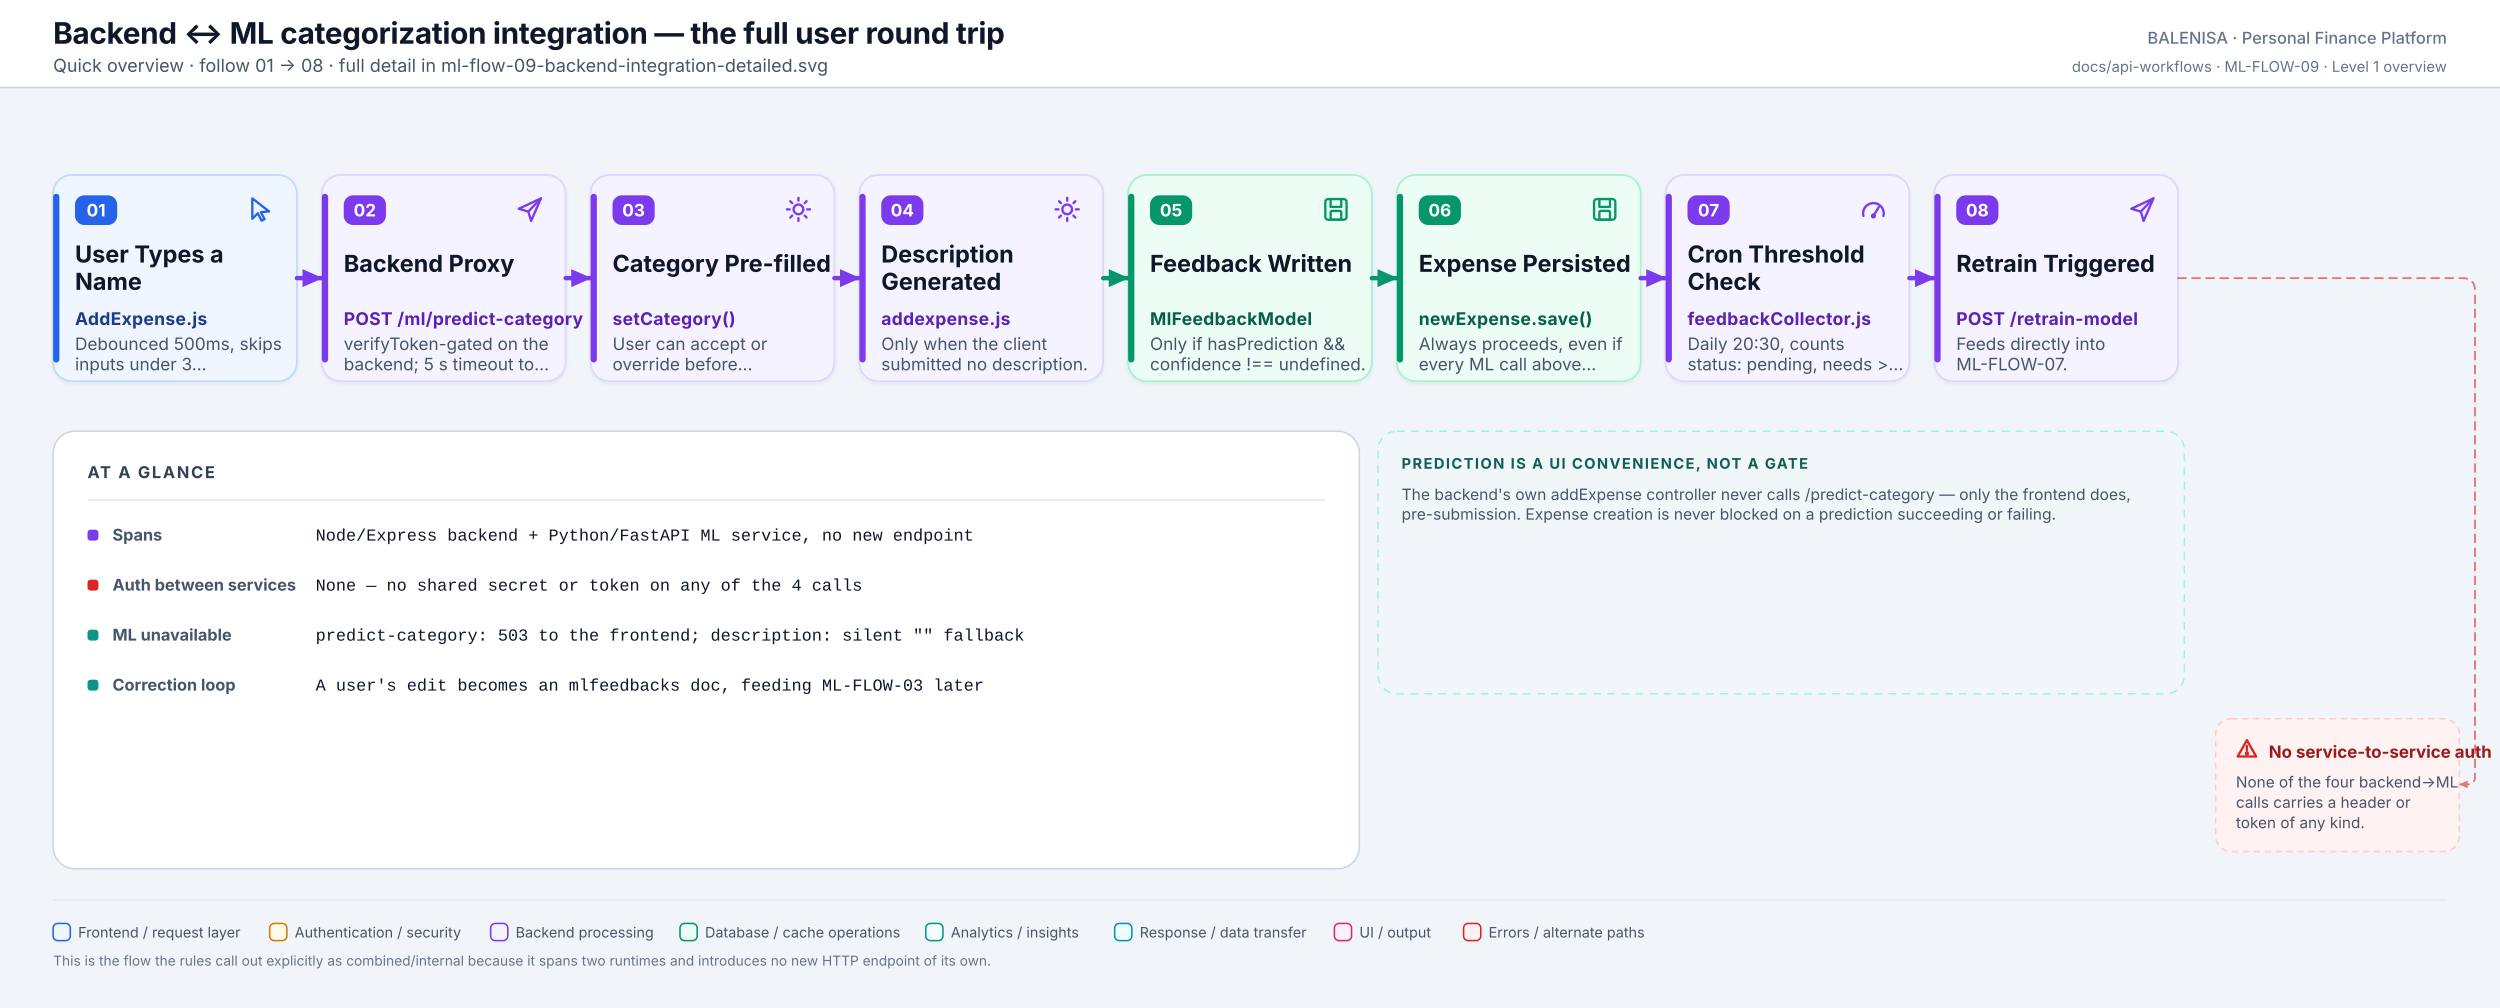
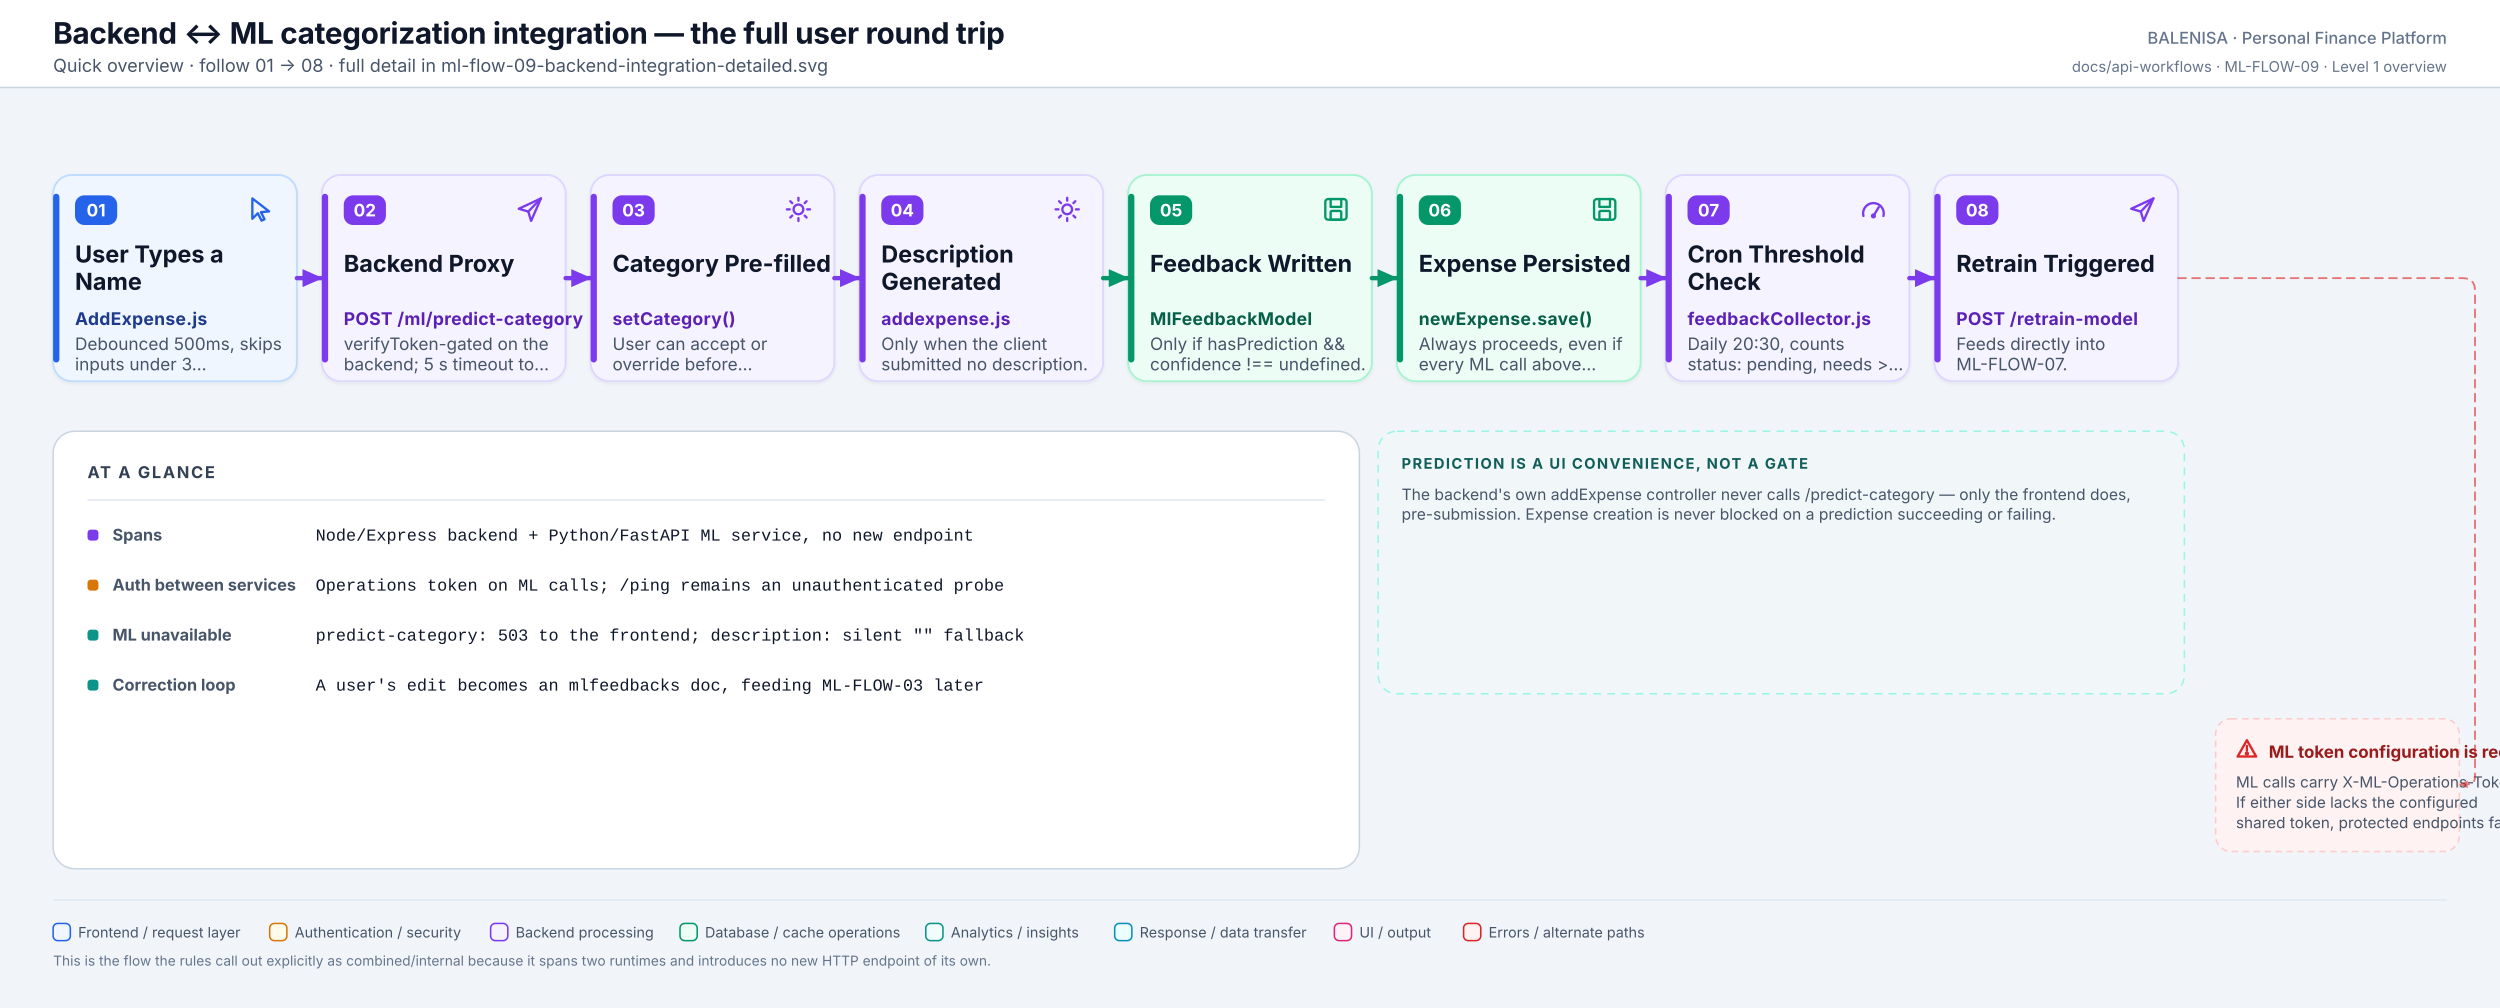
<svg xmlns="http://www.w3.org/2000/svg" width="1600" height="645" viewBox="0 0 1600 645" role="img">
  <defs>
    <filter id="cardShadow" x="-20%" y="-20%" width="140%" height="150%">
      <feDropShadow dx="0" dy="1" stdDeviation="1.25" flood-color="#0F172A" flood-opacity="0.07" />
    </filter>
    <filter id="regionShadow" x="-10%" y="-10%" width="120%" height="120%">
      <feDropShadow dx="0" dy="1" stdDeviation="1.5" flood-color="#0F172A" flood-opacity="0.04" />
    </filter>
    <marker id="arrow-frontend" viewBox="0 0 10 10" refX="8.2" refY="5" markerWidth="5.4" markerHeight="5.4" orient="auto-start-reverse">
      <path d="M 0 1.2 L 8.6 5 L 0 8.8 z" fill="#2563EB" />
    </marker>
    <marker id="arrow-auth" viewBox="0 0 10 10" refX="8.2" refY="5" markerWidth="5.4" markerHeight="5.4" orient="auto-start-reverse">
      <path d="M 0 1.2 L 8.6 5 L 0 8.8 z" fill="#D97706" />
    </marker>
    <marker id="arrow-backend" viewBox="0 0 10 10" refX="8.2" refY="5" markerWidth="5.4" markerHeight="5.4" orient="auto-start-reverse">
      <path d="M 0 1.2 L 8.6 5 L 0 8.8 z" fill="#7C3AED" />
    </marker>
    <marker id="arrow-database" viewBox="0 0 10 10" refX="8.2" refY="5" markerWidth="5.4" markerHeight="5.4" orient="auto-start-reverse">
      <path d="M 0 1.2 L 8.6 5 L 0 8.8 z" fill="#059669" />
    </marker>
    <marker id="arrow-insights" viewBox="0 0 10 10" refX="8.2" refY="5" markerWidth="5.4" markerHeight="5.4" orient="auto-start-reverse">
      <path d="M 0 1.2 L 8.6 5 L 0 8.8 z" fill="#0D9488" />
    </marker>
    <marker id="arrow-response" viewBox="0 0 10 10" refX="8.2" refY="5" markerWidth="5.4" markerHeight="5.4" orient="auto-start-reverse">
      <path d="M 0 1.2 L 8.6 5 L 0 8.8 z" fill="#0891B2" />
    </marker>
    <marker id="arrow-ui" viewBox="0 0 10 10" refX="8.2" refY="5" markerWidth="5.4" markerHeight="5.4" orient="auto-start-reverse">
      <path d="M 0 1.2 L 8.6 5 L 0 8.8 z" fill="#DB2777" />
    </marker>
    <marker id="arrow-error" viewBox="0 0 10 10" refX="8.2" refY="5" markerWidth="5.4" markerHeight="5.4" orient="auto-start-reverse">
      <path d="M 0 1.2 L 8.6 5 L 0 8.8 z" fill="#DC2626" />
    </marker>
  </defs>
  <rect width="1600" height="645" fill="#F1F5F9" />
  <rect x="0" y="0" width="1600" height="56" fill="#FFFFFF" />
  <path d="M 0 56 H 1600" stroke="#CBD5E1" stroke-width="1" />
  <text x="34.0" y="28.0" font-family="Inter, 'Segoe UI', Arial, Helvetica, sans-serif" font-size="19.00" font-weight="700" fill="#0F172A" letter-spacing="-0.20" text-anchor="start" opacity="1.00">Backend &lt;-&gt; ML categorization integration — the full user round trip</text>
  <text x="34.0" y="46.0" font-family="Inter, 'Segoe UI', Arial, Helvetica, sans-serif" font-size="11.50" font-weight="400" fill="#475569" letter-spacing="0.00" text-anchor="start" opacity="1.00">Quick overview · follow 01 → 08 · full detail in ml-flow-09-backend-integration-detailed.svg</text>
  <text x="1566.0" y="28.0" font-family="Inter, 'Segoe UI', Arial, Helvetica, sans-serif" font-size="10.50" font-weight="500" fill="#64748B" letter-spacing="0.00" text-anchor="end" opacity="1.00">BALENISA · Personal Finance Platform</text>
  <text x="1566.0" y="46.0" font-family="Inter, 'Segoe UI', Arial, Helvetica, sans-serif" font-size="9.50" font-weight="400" fill="#64748B" letter-spacing="0.00" text-anchor="end" opacity="1.00">docs/api-workflows · ML-FLOW-09 · Level 1 overview</text>
  <g>
    <rect x="34.0" y="276.0" width="836.0" height="280.0" rx="14" fill="#FFFFFF" stroke="#CBD5E1" stroke-width="1" />
    <text x="56.0" y="306.0" font-family="Inter, 'Segoe UI', Arial, Helvetica, sans-serif" font-size="10.50" font-weight="700" fill="#334155" letter-spacing="1.10" text-anchor="start" opacity="1.00">AT A GLANCE</text>
    <path d="M 56.0 320.0 H 848.0" stroke="#E2E8F0" stroke-width="1" />
    <rect x="56.0" y="339.0" width="7" height="7" rx="2" fill="#7C3AED" />
    <text x="72.0" y="346.0" font-family="Inter, 'Segoe UI', Arial, Helvetica, sans-serif" font-size="10.40" font-weight="700" fill="#475569" letter-spacing="0.00" text-anchor="start" opacity="1.00">Spans</text>
    <text x="202.0" y="346.0" font-family="'JetBrains Mono', 'Cascadia Mono', 'Liberation Mono', Consolas, monospace" font-size="10.80" font-weight="400" fill="#0F172A" letter-spacing="0.00" text-anchor="start" opacity="1.00">Node/Express backend + Python/FastAPI ML service, no new endpoint</text>
-     <rect x="56.0" y="371.0" width="7" height="7" rx="2" fill="#DC2626" />
+     <rect x="56.0" y="371.0" width="7" height="7" rx="2" fill="#D97706" />
    <text x="72.0" y="378.0" font-family="Inter, 'Segoe UI', Arial, Helvetica, sans-serif" font-size="10.40" font-weight="700" fill="#475569" letter-spacing="0.00" text-anchor="start" opacity="1.00">Auth between services</text>
-     <text x="202.0" y="378.0" font-family="'JetBrains Mono', 'Cascadia Mono', 'Liberation Mono', Consolas, monospace" font-size="10.80" font-weight="400" fill="#0F172A" letter-spacing="0.00" text-anchor="start" opacity="1.00">None — no shared secret or token on any of the 4 calls</text>
+     <text x="202.0" y="378.0" font-family="'JetBrains Mono', 'Cascadia Mono', 'Liberation Mono', Consolas, monospace" font-size="10.80" font-weight="400" fill="#0F172A" letter-spacing="0.00" text-anchor="start" opacity="1.00">Operations token on ML calls; /ping remains an unauthenticated probe</text>
    <rect x="56.0" y="403.0" width="7" height="7" rx="2" fill="#0D9488" />
    <text x="72.0" y="410.0" font-family="Inter, 'Segoe UI', Arial, Helvetica, sans-serif" font-size="10.40" font-weight="700" fill="#475569" letter-spacing="0.00" text-anchor="start" opacity="1.00">ML unavailable</text>
    <text x="202.0" y="410.0" font-family="'JetBrains Mono', 'Cascadia Mono', 'Liberation Mono', Consolas, monospace" font-size="10.80" font-weight="400" fill="#0F172A" letter-spacing="0.00" text-anchor="start" opacity="1.00">predict-category: 503 to the frontend; description: silent "" fallback</text>
    <rect x="56.0" y="435.0" width="7" height="7" rx="2" fill="#0D9488" />
    <text x="72.0" y="442.0" font-family="Inter, 'Segoe UI', Arial, Helvetica, sans-serif" font-size="10.40" font-weight="700" fill="#475569" letter-spacing="0.00" text-anchor="start" opacity="1.00">Correction loop</text>
    <text x="202.0" y="442.0" font-family="'JetBrains Mono', 'Cascadia Mono', 'Liberation Mono', Consolas, monospace" font-size="10.80" font-weight="400" fill="#0F172A" letter-spacing="0.00" text-anchor="start" opacity="1.00">A user's edit becomes an mlfeedbacks doc, feeding ML-FLOW-03 later</text>
  </g>
  <g>
    <rect x="882.0" y="276.0" width="516.0" height="168.0" rx="12" fill="#F0FDFA" fill-opacity="0.35" stroke="#99F6E4" stroke-width="1" stroke-dasharray="5 4" />
    <text x="897.0" y="300.0" font-family="Inter, 'Segoe UI', Arial, Helvetica, sans-serif" font-size="9.40" font-weight="700" fill="#115E59" letter-spacing="0.90" text-anchor="start" opacity="1.00">PREDICTION IS A UI CONVENIENCE, NOT A GATE</text>
    <text x="897.0" y="320.0" font-family="Inter, 'Segoe UI', Arial, Helvetica, sans-serif" font-size="10.00" font-weight="400" fill="#475569" letter-spacing="0.00" text-anchor="start" opacity="1.00">The backend's own addExpense controller never calls /predict-category — only the frontend does,</text>
    <text x="897.0" y="332.6" font-family="Inter, 'Segoe UI', Arial, Helvetica, sans-serif" font-size="10.00" font-weight="400" fill="#475569" letter-spacing="0.00" text-anchor="start" opacity="1.00">pre-submission. Expense creation is never blocked on a prediction succeeding or failing.</text>
  </g>
  <g>
    <rect x="34.0" y="112.0" width="156.0" height="132.0" rx="12" fill="#EFF6FF" stroke="#BFDBFE" stroke-width="1.2" filter="url(#cardShadow)" />
    <rect x="34.0" y="124.0" width="4" height="108.0" rx="2" fill="#2563EB" />
    <rect x="48.0" y="125.0" width="27" height="19" rx="6" fill="#2563EB" />
    <text x="61.5" y="138.5" font-family="Inter, 'Segoe UI', Arial, Helvetica, sans-serif" font-size="11.00" font-weight="700" fill="#FFFFFF" letter-spacing="0.00" text-anchor="middle" opacity="1.00">01</text>
    <g transform="translate(158.0,125.0) scale(1.000)" fill="none" stroke="#2563EB" stroke-width="1.50" stroke-linecap="round" stroke-linejoin="round">
      <path d="M3.5 2 L3.5 15 L7 11.5 L9.4 16.2 L11.3 15.3 L9 10.8 L14.2 10.3 Z" />
    </g>
    <text x="48.0" y="168.0" font-family="Inter, 'Segoe UI', Arial, Helvetica, sans-serif" font-size="15.00" font-weight="650" fill="#0F172A" letter-spacing="0.00" text-anchor="start" opacity="1.00">User Types a</text>
    <text x="48.0" y="185.5" font-family="Inter, 'Segoe UI', Arial, Helvetica, sans-serif" font-size="15.00" font-weight="650" fill="#0F172A" letter-spacing="0.00" text-anchor="start" opacity="1.00">Name</text>
    <text x="48.0" y="208.0" font-family="Inter, 'Segoe UI', Arial, Helvetica, sans-serif" font-size="11.20" font-weight="700" fill="#1E3A8A" letter-spacing="0.20" text-anchor="start" opacity="1.00">AddExpense.js</text>
    <text x="48.0" y="224.0" font-family="Inter, 'Segoe UI', Arial, Helvetica, sans-serif" font-size="11.00" font-weight="400" fill="#475569" letter-spacing="0.00" text-anchor="start" opacity="1.00">Debounced 500ms, skips</text>
    <text x="48.0" y="237.0" font-family="Inter, 'Segoe UI', Arial, Helvetica, sans-serif" font-size="11.00" font-weight="400" fill="#475569" letter-spacing="0.00" text-anchor="start" opacity="1.00">inputs under 3…</text>
  </g>
  <g>
    <rect x="206.0" y="112.0" width="156.0" height="132.0" rx="12" fill="#F5F3FF" stroke="#DDD6FE" stroke-width="1.2" filter="url(#cardShadow)" />
    <rect x="206.0" y="124.0" width="4" height="108.0" rx="2" fill="#7C3AED" />
    <rect x="220.0" y="125.0" width="27" height="19" rx="6" fill="#7C3AED" />
    <text x="233.5" y="138.5" font-family="Inter, 'Segoe UI', Arial, Helvetica, sans-serif" font-size="11.00" font-weight="700" fill="#FFFFFF" letter-spacing="0.00" text-anchor="middle" opacity="1.00">02</text>
    <g transform="translate(330.0,125.0) scale(1.000)" fill="none" stroke="#7C3AED" stroke-width="1.50" stroke-linecap="round" stroke-linejoin="round">
      <path d="M16.2 2 L2 8.6 L8.1 10.4 L9.9 16.4 Z" />
      <path d="M16.2 2 L8.1 10.4" />
    </g>
    <text x="220.0" y="174.0" font-family="Inter, 'Segoe UI', Arial, Helvetica, sans-serif" font-size="15.00" font-weight="650" fill="#0F172A" letter-spacing="0.00" text-anchor="start" opacity="1.00">Backend Proxy</text>
    <text x="220.0" y="208.0" font-family="Inter, 'Segoe UI', Arial, Helvetica, sans-serif" font-size="11.20" font-weight="700" fill="#5B21B6" letter-spacing="0.20" text-anchor="start" opacity="1.00">POST /ml/predict-category</text>
    <text x="220.0" y="224.0" font-family="Inter, 'Segoe UI', Arial, Helvetica, sans-serif" font-size="11.00" font-weight="400" fill="#475569" letter-spacing="0.00" text-anchor="start" opacity="1.00">verifyToken-gated on the</text>
    <text x="220.0" y="237.0" font-family="Inter, 'Segoe UI', Arial, Helvetica, sans-serif" font-size="11.00" font-weight="400" fill="#475569" letter-spacing="0.00" text-anchor="start" opacity="1.00">backend; 5 s timeout to…</text>
  </g>
  <g>
    <rect x="378.0" y="112.0" width="156.0" height="132.0" rx="12" fill="#F5F3FF" stroke="#DDD6FE" stroke-width="1.2" filter="url(#cardShadow)" />
    <rect x="378.0" y="124.0" width="4" height="108.0" rx="2" fill="#7C3AED" />
    <rect x="392.0" y="125.0" width="27" height="19" rx="6" fill="#7C3AED" />
    <text x="405.5" y="138.5" font-family="Inter, 'Segoe UI', Arial, Helvetica, sans-serif" font-size="11.00" font-weight="700" fill="#FFFFFF" letter-spacing="0.00" text-anchor="middle" opacity="1.00">03</text>
    <g transform="translate(502.0,125.0) scale(1.000)" fill="none" stroke="#7C3AED" stroke-width="1.50" stroke-linecap="round" stroke-linejoin="round">
      <circle cx="9" cy="9" r="3.1" />
      <path d="M9 1.6 V3.4 M9 14.6 V16.4 M1.6 9 H3.4 M14.6 9 H16.4 M3.8 3.8 L5 5 M13 13 L14.2 14.2 M14.2 3.8 L13 5 M5 13 L3.8 14.2" />
    </g>
    <text x="392.0" y="174.0" font-family="Inter, 'Segoe UI', Arial, Helvetica, sans-serif" font-size="15.00" font-weight="650" fill="#0F172A" letter-spacing="0.00" text-anchor="start" opacity="1.00">Category Pre-filled</text>
    <text x="392.0" y="208.0" font-family="Inter, 'Segoe UI', Arial, Helvetica, sans-serif" font-size="11.20" font-weight="700" fill="#5B21B6" letter-spacing="0.20" text-anchor="start" opacity="1.00">setCategory()</text>
    <text x="392.0" y="224.0" font-family="Inter, 'Segoe UI', Arial, Helvetica, sans-serif" font-size="11.00" font-weight="400" fill="#475569" letter-spacing="0.00" text-anchor="start" opacity="1.00">User can accept or</text>
    <text x="392.0" y="237.0" font-family="Inter, 'Segoe UI', Arial, Helvetica, sans-serif" font-size="11.00" font-weight="400" fill="#475569" letter-spacing="0.00" text-anchor="start" opacity="1.00">override before…</text>
  </g>
  <g>
    <rect x="550.0" y="112.0" width="156.0" height="132.0" rx="12" fill="#F5F3FF" stroke="#DDD6FE" stroke-width="1.2" filter="url(#cardShadow)" />
    <rect x="550.0" y="124.0" width="4" height="108.0" rx="2" fill="#7C3AED" />
    <rect x="564.0" y="125.0" width="27" height="19" rx="6" fill="#7C3AED" />
    <text x="577.5" y="138.5" font-family="Inter, 'Segoe UI', Arial, Helvetica, sans-serif" font-size="11.00" font-weight="700" fill="#FFFFFF" letter-spacing="0.00" text-anchor="middle" opacity="1.00">04</text>
    <g transform="translate(674.0,125.0) scale(1.000)" fill="none" stroke="#7C3AED" stroke-width="1.50" stroke-linecap="round" stroke-linejoin="round">
      <circle cx="9" cy="9" r="3.1" />
      <path d="M9 1.6 V3.4 M9 14.6 V16.4 M1.6 9 H3.4 M14.6 9 H16.4 M3.8 3.8 L5 5 M13 13 L14.2 14.2 M14.2 3.8 L13 5 M5 13 L3.8 14.2" />
    </g>
    <text x="564.0" y="168.0" font-family="Inter, 'Segoe UI', Arial, Helvetica, sans-serif" font-size="15.00" font-weight="650" fill="#0F172A" letter-spacing="0.00" text-anchor="start" opacity="1.00">Description</text>
    <text x="564.0" y="185.5" font-family="Inter, 'Segoe UI', Arial, Helvetica, sans-serif" font-size="15.00" font-weight="650" fill="#0F172A" letter-spacing="0.00" text-anchor="start" opacity="1.00">Generated</text>
    <text x="564.0" y="208.0" font-family="Inter, 'Segoe UI', Arial, Helvetica, sans-serif" font-size="11.20" font-weight="700" fill="#5B21B6" letter-spacing="0.20" text-anchor="start" opacity="1.00">addexpense.js</text>
    <text x="564.0" y="224.0" font-family="Inter, 'Segoe UI', Arial, Helvetica, sans-serif" font-size="11.00" font-weight="400" fill="#475569" letter-spacing="0.00" text-anchor="start" opacity="1.00">Only when the client</text>
    <text x="564.0" y="237.0" font-family="Inter, 'Segoe UI', Arial, Helvetica, sans-serif" font-size="11.00" font-weight="400" fill="#475569" letter-spacing="0.00" text-anchor="start" opacity="1.00">submitted no description.</text>
  </g>
  <g>
    <rect x="722.0" y="112.0" width="156.0" height="132.0" rx="12" fill="#ECFDF5" stroke="#A7F3D0" stroke-width="1.2" filter="url(#cardShadow)" />
    <rect x="722.0" y="124.0" width="4" height="108.0" rx="2" fill="#059669" />
    <rect x="736.0" y="125.0" width="27" height="19" rx="6" fill="#059669" />
    <text x="749.5" y="138.5" font-family="Inter, 'Segoe UI', Arial, Helvetica, sans-serif" font-size="11.00" font-weight="700" fill="#FFFFFF" letter-spacing="0.00" text-anchor="middle" opacity="1.00">05</text>
    <g transform="translate(846.0,125.0) scale(1.000)" fill="none" stroke="#059669" stroke-width="1.50" stroke-linecap="round" stroke-linejoin="round">
      <rect x="2.2" y="2.4" width="13.6" height="13.2" rx="1.8" />
      <path d="M5.6 2.4 V7.4 H12.4 V2.4" />
      <rect x="5.6" y="10" width="6.8" height="5.6" rx="0.8" />
    </g>
    <text x="736.0" y="174.0" font-family="Inter, 'Segoe UI', Arial, Helvetica, sans-serif" font-size="15.00" font-weight="650" fill="#0F172A" letter-spacing="0.00" text-anchor="start" opacity="1.00">Feedback Written</text>
    <text x="736.0" y="208.0" font-family="Inter, 'Segoe UI', Arial, Helvetica, sans-serif" font-size="11.20" font-weight="700" fill="#065F46" letter-spacing="0.20" text-anchor="start" opacity="1.00">MlFeedbackModel</text>
    <text x="736.0" y="224.0" font-family="Inter, 'Segoe UI', Arial, Helvetica, sans-serif" font-size="11.00" font-weight="400" fill="#475569" letter-spacing="0.00" text-anchor="start" opacity="1.00">Only if hasPrediction &amp;&amp;</text>
    <text x="736.0" y="237.0" font-family="Inter, 'Segoe UI', Arial, Helvetica, sans-serif" font-size="11.00" font-weight="400" fill="#475569" letter-spacing="0.00" text-anchor="start" opacity="1.00">confidence !== undefined.</text>
  </g>
  <g>
    <rect x="894.0" y="112.0" width="156.0" height="132.0" rx="12" fill="#ECFDF5" stroke="#A7F3D0" stroke-width="1.2" filter="url(#cardShadow)" />
    <rect x="894.0" y="124.0" width="4" height="108.0" rx="2" fill="#059669" />
    <rect x="908.0" y="125.0" width="27" height="19" rx="6" fill="#059669" />
    <text x="921.5" y="138.5" font-family="Inter, 'Segoe UI', Arial, Helvetica, sans-serif" font-size="11.00" font-weight="700" fill="#FFFFFF" letter-spacing="0.00" text-anchor="middle" opacity="1.00">06</text>
    <g transform="translate(1018.0,125.0) scale(1.000)" fill="none" stroke="#059669" stroke-width="1.50" stroke-linecap="round" stroke-linejoin="round">
      <rect x="2.2" y="2.4" width="13.6" height="13.2" rx="1.8" />
      <path d="M5.6 2.4 V7.4 H12.4 V2.4" />
      <rect x="5.6" y="10" width="6.8" height="5.6" rx="0.8" />
    </g>
    <text x="908.0" y="174.0" font-family="Inter, 'Segoe UI', Arial, Helvetica, sans-serif" font-size="15.00" font-weight="650" fill="#0F172A" letter-spacing="0.00" text-anchor="start" opacity="1.00">Expense Persisted</text>
    <text x="908.0" y="208.0" font-family="Inter, 'Segoe UI', Arial, Helvetica, sans-serif" font-size="11.20" font-weight="700" fill="#065F46" letter-spacing="0.20" text-anchor="start" opacity="1.00">newExpense.save()</text>
    <text x="908.0" y="224.0" font-family="Inter, 'Segoe UI', Arial, Helvetica, sans-serif" font-size="11.00" font-weight="400" fill="#475569" letter-spacing="0.00" text-anchor="start" opacity="1.00">Always proceeds, even if</text>
    <text x="908.0" y="237.0" font-family="Inter, 'Segoe UI', Arial, Helvetica, sans-serif" font-size="11.00" font-weight="400" fill="#475569" letter-spacing="0.00" text-anchor="start" opacity="1.00">every ML call above…</text>
  </g>
  <g>
    <rect x="1066.0" y="112.0" width="156.0" height="132.0" rx="12" fill="#F5F3FF" stroke="#DDD6FE" stroke-width="1.2" filter="url(#cardShadow)" />
    <rect x="1066.0" y="124.0" width="4" height="108.0" rx="2" fill="#7C3AED" />
    <rect x="1080.0" y="125.0" width="27" height="19" rx="6" fill="#7C3AED" />
    <text x="1093.5" y="138.5" font-family="Inter, 'Segoe UI', Arial, Helvetica, sans-serif" font-size="11.00" font-weight="700" fill="#FFFFFF" letter-spacing="0.00" text-anchor="middle" opacity="1.00">07</text>
    <g transform="translate(1190.0,125.0) scale(1.000)" fill="none" stroke="#7C3AED" stroke-width="1.50" stroke-linecap="round" stroke-linejoin="round">
      <path d="M2.6 13.2 a6.6 6.6 0 1 1 12.8 0" />
      <path d="M9 13.2 L12.4 7.6" />
      <circle cx="9" cy="13.2" r="0.9" />
    </g>
    <text x="1080.0" y="168.0" font-family="Inter, 'Segoe UI', Arial, Helvetica, sans-serif" font-size="15.00" font-weight="650" fill="#0F172A" letter-spacing="0.00" text-anchor="start" opacity="1.00">Cron Threshold</text>
    <text x="1080.0" y="185.5" font-family="Inter, 'Segoe UI', Arial, Helvetica, sans-serif" font-size="15.00" font-weight="650" fill="#0F172A" letter-spacing="0.00" text-anchor="start" opacity="1.00">Check</text>
    <text x="1080.0" y="208.0" font-family="Inter, 'Segoe UI', Arial, Helvetica, sans-serif" font-size="11.20" font-weight="700" fill="#5B21B6" letter-spacing="0.20" text-anchor="start" opacity="1.00">feedbackCollector.js</text>
    <text x="1080.0" y="224.0" font-family="Inter, 'Segoe UI', Arial, Helvetica, sans-serif" font-size="11.00" font-weight="400" fill="#475569" letter-spacing="0.00" text-anchor="start" opacity="1.00">Daily 20:30, counts</text>
    <text x="1080.0" y="237.0" font-family="Inter, 'Segoe UI', Arial, Helvetica, sans-serif" font-size="11.00" font-weight="400" fill="#475569" letter-spacing="0.00" text-anchor="start" opacity="1.00">status: pending, needs &gt;…</text>
  </g>
  <g>
    <rect x="1238.0" y="112.0" width="156.0" height="132.0" rx="12" fill="#F5F3FF" stroke="#DDD6FE" stroke-width="1.2" filter="url(#cardShadow)" />
    <rect x="1238.0" y="124.0" width="4" height="108.0" rx="2" fill="#7C3AED" />
    <rect x="1252.0" y="125.0" width="27" height="19" rx="6" fill="#7C3AED" />
    <text x="1265.5" y="138.5" font-family="Inter, 'Segoe UI', Arial, Helvetica, sans-serif" font-size="11.00" font-weight="700" fill="#FFFFFF" letter-spacing="0.00" text-anchor="middle" opacity="1.00">08</text>
    <g transform="translate(1362.0,125.0) scale(1.000)" fill="none" stroke="#7C3AED" stroke-width="1.50" stroke-linecap="round" stroke-linejoin="round">
      <path d="M16.2 2 L2 8.6 L8.1 10.4 L9.9 16.4 Z" />
      <path d="M16.2 2 L8.1 10.4" />
    </g>
    <text x="1252.0" y="174.0" font-family="Inter, 'Segoe UI', Arial, Helvetica, sans-serif" font-size="15.00" font-weight="650" fill="#0F172A" letter-spacing="0.00" text-anchor="start" opacity="1.00">Retrain Triggered</text>
    <text x="1252.0" y="208.0" font-family="Inter, 'Segoe UI', Arial, Helvetica, sans-serif" font-size="11.20" font-weight="700" fill="#5B21B6" letter-spacing="0.20" text-anchor="start" opacity="1.00">POST /retrain-model</text>
    <text x="1252.0" y="224.0" font-family="Inter, 'Segoe UI', Arial, Helvetica, sans-serif" font-size="11.00" font-weight="400" fill="#475569" letter-spacing="0.00" text-anchor="start" opacity="1.00">Feeds directly into</text>
    <text x="1252.0" y="237.0" font-family="Inter, 'Segoe UI', Arial, Helvetica, sans-serif" font-size="11.00" font-weight="400" fill="#475569" letter-spacing="0.00" text-anchor="start" opacity="1.00">ML-FLOW-07.</text>
  </g>
  <g>
    <rect x="1418" y="460" width="156" height="85" rx="10" fill="#FEF2F2" stroke="#FECACA" stroke-width="1" stroke-dasharray="4 3" />
    <g transform="translate(1431.0,472.0) scale(0.780)" fill="none" stroke="#DC2626" stroke-width="1.92" stroke-linecap="round" stroke-linejoin="round">
      <path d="M9 2.2 L16.6 15.6 H1.4 Z" />
      <path d="M9 6.9 V10.9" />
      <circle cx="9" cy="13.2" r="0.85" />
    </g>
-     <text x="1452.0" y="485.0" font-family="Inter, 'Segoe UI', Arial, Helvetica, sans-serif" font-size="10.80" font-weight="700" fill="#991B1B" letter-spacing="0.00" text-anchor="start" opacity="1.00">No service-to-service auth</text>
-     <text x="1431.0" y="504.0" font-family="Inter, 'Segoe UI', Arial, Helvetica, sans-serif" font-size="9.80" font-weight="400" fill="#475569" letter-spacing="0.00" text-anchor="start" opacity="1.00">None of the four backend-&gt;ML</text>
-     <text x="1431.0" y="517.0" font-family="Inter, 'Segoe UI', Arial, Helvetica, sans-serif" font-size="9.80" font-weight="400" fill="#475569" letter-spacing="0.00" text-anchor="start" opacity="1.00">calls carries a header or</text>
-     <text x="1431.0" y="530.0" font-family="Inter, 'Segoe UI', Arial, Helvetica, sans-serif" font-size="9.80" font-weight="400" fill="#475569" letter-spacing="0.00" text-anchor="start" opacity="1.00">token of any kind.</text>
+     <text x="1452.0" y="485.0" font-family="Inter, 'Segoe UI', Arial, Helvetica, sans-serif" font-size="10.80" font-weight="700" fill="#991B1B" letter-spacing="0.00" text-anchor="start" opacity="1.00">ML token configuration is required</text>
+     <text x="1431.0" y="504.0" font-family="Inter, 'Segoe UI', Arial, Helvetica, sans-serif" font-size="9.80" font-weight="400" fill="#475569" letter-spacing="0.00" text-anchor="start" opacity="1.00">ML calls carry X-ML-Operations-Token.</text>
+     <text x="1431.0" y="517.0" font-family="Inter, 'Segoe UI', Arial, Helvetica, sans-serif" font-size="9.80" font-weight="400" fill="#475569" letter-spacing="0.00" text-anchor="start" opacity="1.00">If either side lacks the configured</text>
+     <text x="1431.0" y="530.0" font-family="Inter, 'Segoe UI', Arial, Helvetica, sans-serif" font-size="9.80" font-weight="400" fill="#475569" letter-spacing="0.00" text-anchor="start" opacity="1.00">shared token, protected endpoints fail closed.</text>
  </g>
  <path d="M 190.0 178.0 L 206.0 178.0" fill="none" stroke="#7C3AED" stroke-width="2.80" marker-end="url(#arrow-backend)" stroke-linecap="round" opacity="1.00" />
  <path d="M 362.0 178.0 L 378.0 178.0" fill="none" stroke="#7C3AED" stroke-width="2.80" marker-end="url(#arrow-backend)" stroke-linecap="round" opacity="1.00" />
  <path d="M 534.0 178.0 L 550.0 178.0" fill="none" stroke="#7C3AED" stroke-width="2.80" marker-end="url(#arrow-backend)" stroke-linecap="round" opacity="1.00" />
  <path d="M 706.0 178.0 L 722.0 178.0" fill="none" stroke="#059669" stroke-width="2.80" marker-end="url(#arrow-database)" stroke-linecap="round" opacity="1.00" />
  <path d="M 878.0 178.0 L 894.0 178.0" fill="none" stroke="#059669" stroke-width="2.80" marker-end="url(#arrow-database)" stroke-linecap="round" opacity="1.00" />
  <path d="M 1050.0 178.0 L 1066.0 178.0" fill="none" stroke="#7C3AED" stroke-width="2.80" marker-end="url(#arrow-backend)" stroke-linecap="round" opacity="1.00" />
  <path d="M 1222.0 178.0 L 1238.0 178.0" fill="none" stroke="#7C3AED" stroke-width="2.80" marker-end="url(#arrow-backend)" stroke-linecap="round" opacity="1.00" />
  <path d="M 1394.0 178.0 L 1576.0 178.0 Q 1584.0 178.0 1584.0 186.0 L 1584.0 497.0 Q 1584.0 502.0 1579.0 502.0 L 1574.0 502.0" fill="none" stroke="#DC2626" stroke-width="1.20" stroke-dasharray="5 4" marker-end="url(#arrow-error)" stroke-linecap="round" opacity="0.62" />
  <path d="M 34 576 H 1566" stroke="#E2E8F0" stroke-width="1" />
  <rect x="34.0" y="591.0" width="11" height="11" rx="3" fill="#EFF6FF" stroke="#2563EB" stroke-width="1" />
  <text x="50.0" y="600.0" font-family="Inter, 'Segoe UI', Arial, Helvetica, sans-serif" font-size="9.20" font-weight="400" fill="#475569" letter-spacing="0.00" text-anchor="start" opacity="1.00">Frontend / request layer</text>
  <rect x="172.6" y="591.0" width="11" height="11" rx="3" fill="#FFFBEB" stroke="#D97706" stroke-width="1" />
  <text x="188.6" y="600.0" font-family="Inter, 'Segoe UI', Arial, Helvetica, sans-serif" font-size="9.20" font-weight="400" fill="#475569" letter-spacing="0.00" text-anchor="start" opacity="1.00">Authentication / security</text>
  <rect x="314.0" y="591.0" width="11" height="11" rx="3" fill="#F5F3FF" stroke="#7C3AED" stroke-width="1" />
  <text x="330.0" y="600.0" font-family="Inter, 'Segoe UI', Arial, Helvetica, sans-serif" font-size="9.20" font-weight="400" fill="#475569" letter-spacing="0.00" text-anchor="start" opacity="1.00">Backend processing</text>
  <rect x="435.2" y="591.0" width="11" height="11" rx="3" fill="#ECFDF5" stroke="#059669" stroke-width="1" />
  <text x="451.2" y="600.0" font-family="Inter, 'Segoe UI', Arial, Helvetica, sans-serif" font-size="9.20" font-weight="400" fill="#475569" letter-spacing="0.00" text-anchor="start" opacity="1.00">Database / cache operations</text>
  <rect x="592.5" y="591.0" width="11" height="11" rx="3" fill="#F0FDFA" stroke="#0D9488" stroke-width="1" />
  <text x="608.5" y="600.0" font-family="Inter, 'Segoe UI', Arial, Helvetica, sans-serif" font-size="9.20" font-weight="400" fill="#475569" letter-spacing="0.00" text-anchor="start" opacity="1.00">Analytics / insights</text>
  <rect x="713.4" y="591.0" width="11" height="11" rx="3" fill="#ECFEFF" stroke="#0891B2" stroke-width="1" />
  <text x="729.4" y="600.0" font-family="Inter, 'Segoe UI', Arial, Helvetica, sans-serif" font-size="9.20" font-weight="400" fill="#475569" letter-spacing="0.00" text-anchor="start" opacity="1.00">Response / data transfer</text>
  <rect x="854.0" y="591.0" width="11" height="11" rx="3" fill="#FDF2F8" stroke="#DB2777" stroke-width="1" />
  <text x="870.0" y="600.0" font-family="Inter, 'Segoe UI', Arial, Helvetica, sans-serif" font-size="9.20" font-weight="400" fill="#475569" letter-spacing="0.00" text-anchor="start" opacity="1.00">UI / output</text>
  <rect x="936.7" y="591.0" width="11" height="11" rx="3" fill="#FEF2F2" stroke="#DC2626" stroke-width="1" />
  <text x="952.7" y="600.0" font-family="Inter, 'Segoe UI', Arial, Helvetica, sans-serif" font-size="9.20" font-weight="400" fill="#475569" letter-spacing="0.00" text-anchor="start" opacity="1.00">Errors / alternate paths</text>
  <text x="34.0" y="618.0" font-family="Inter, 'Segoe UI', Arial, Helvetica, sans-serif" font-size="8.80" font-weight="400" fill="#64748B" letter-spacing="0.00" text-anchor="start" opacity="1.00">This is the flow the rules call out explicitly as combined/internal because it spans two runtimes and introduces no new HTTP endpoint of its own.</text>
</svg>
